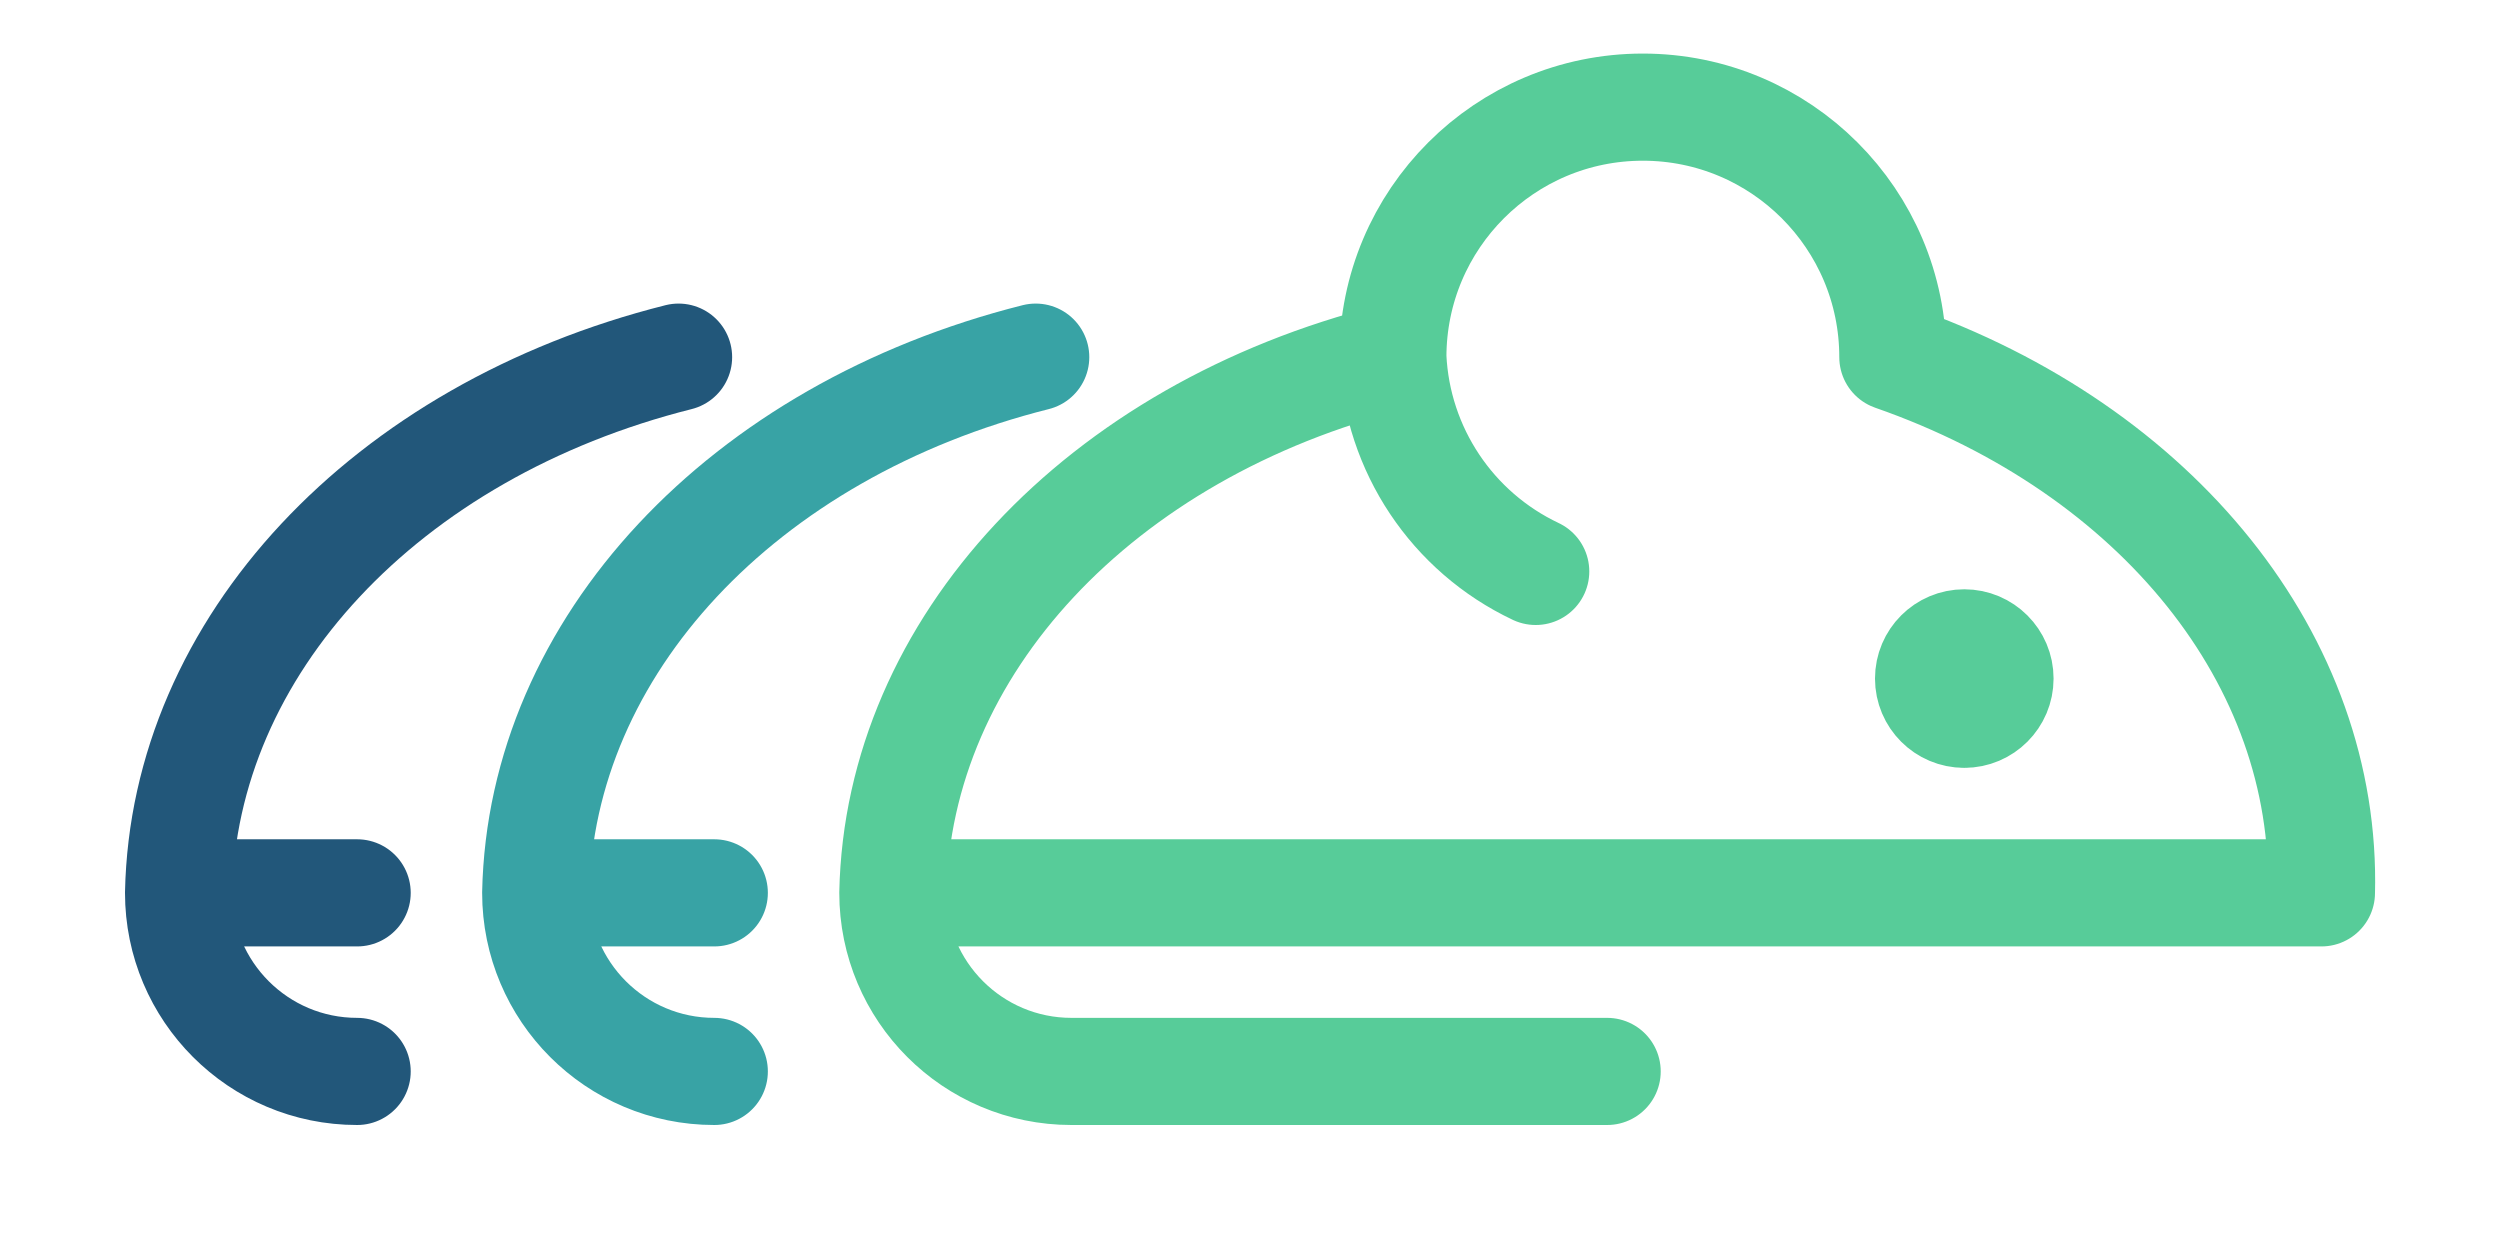
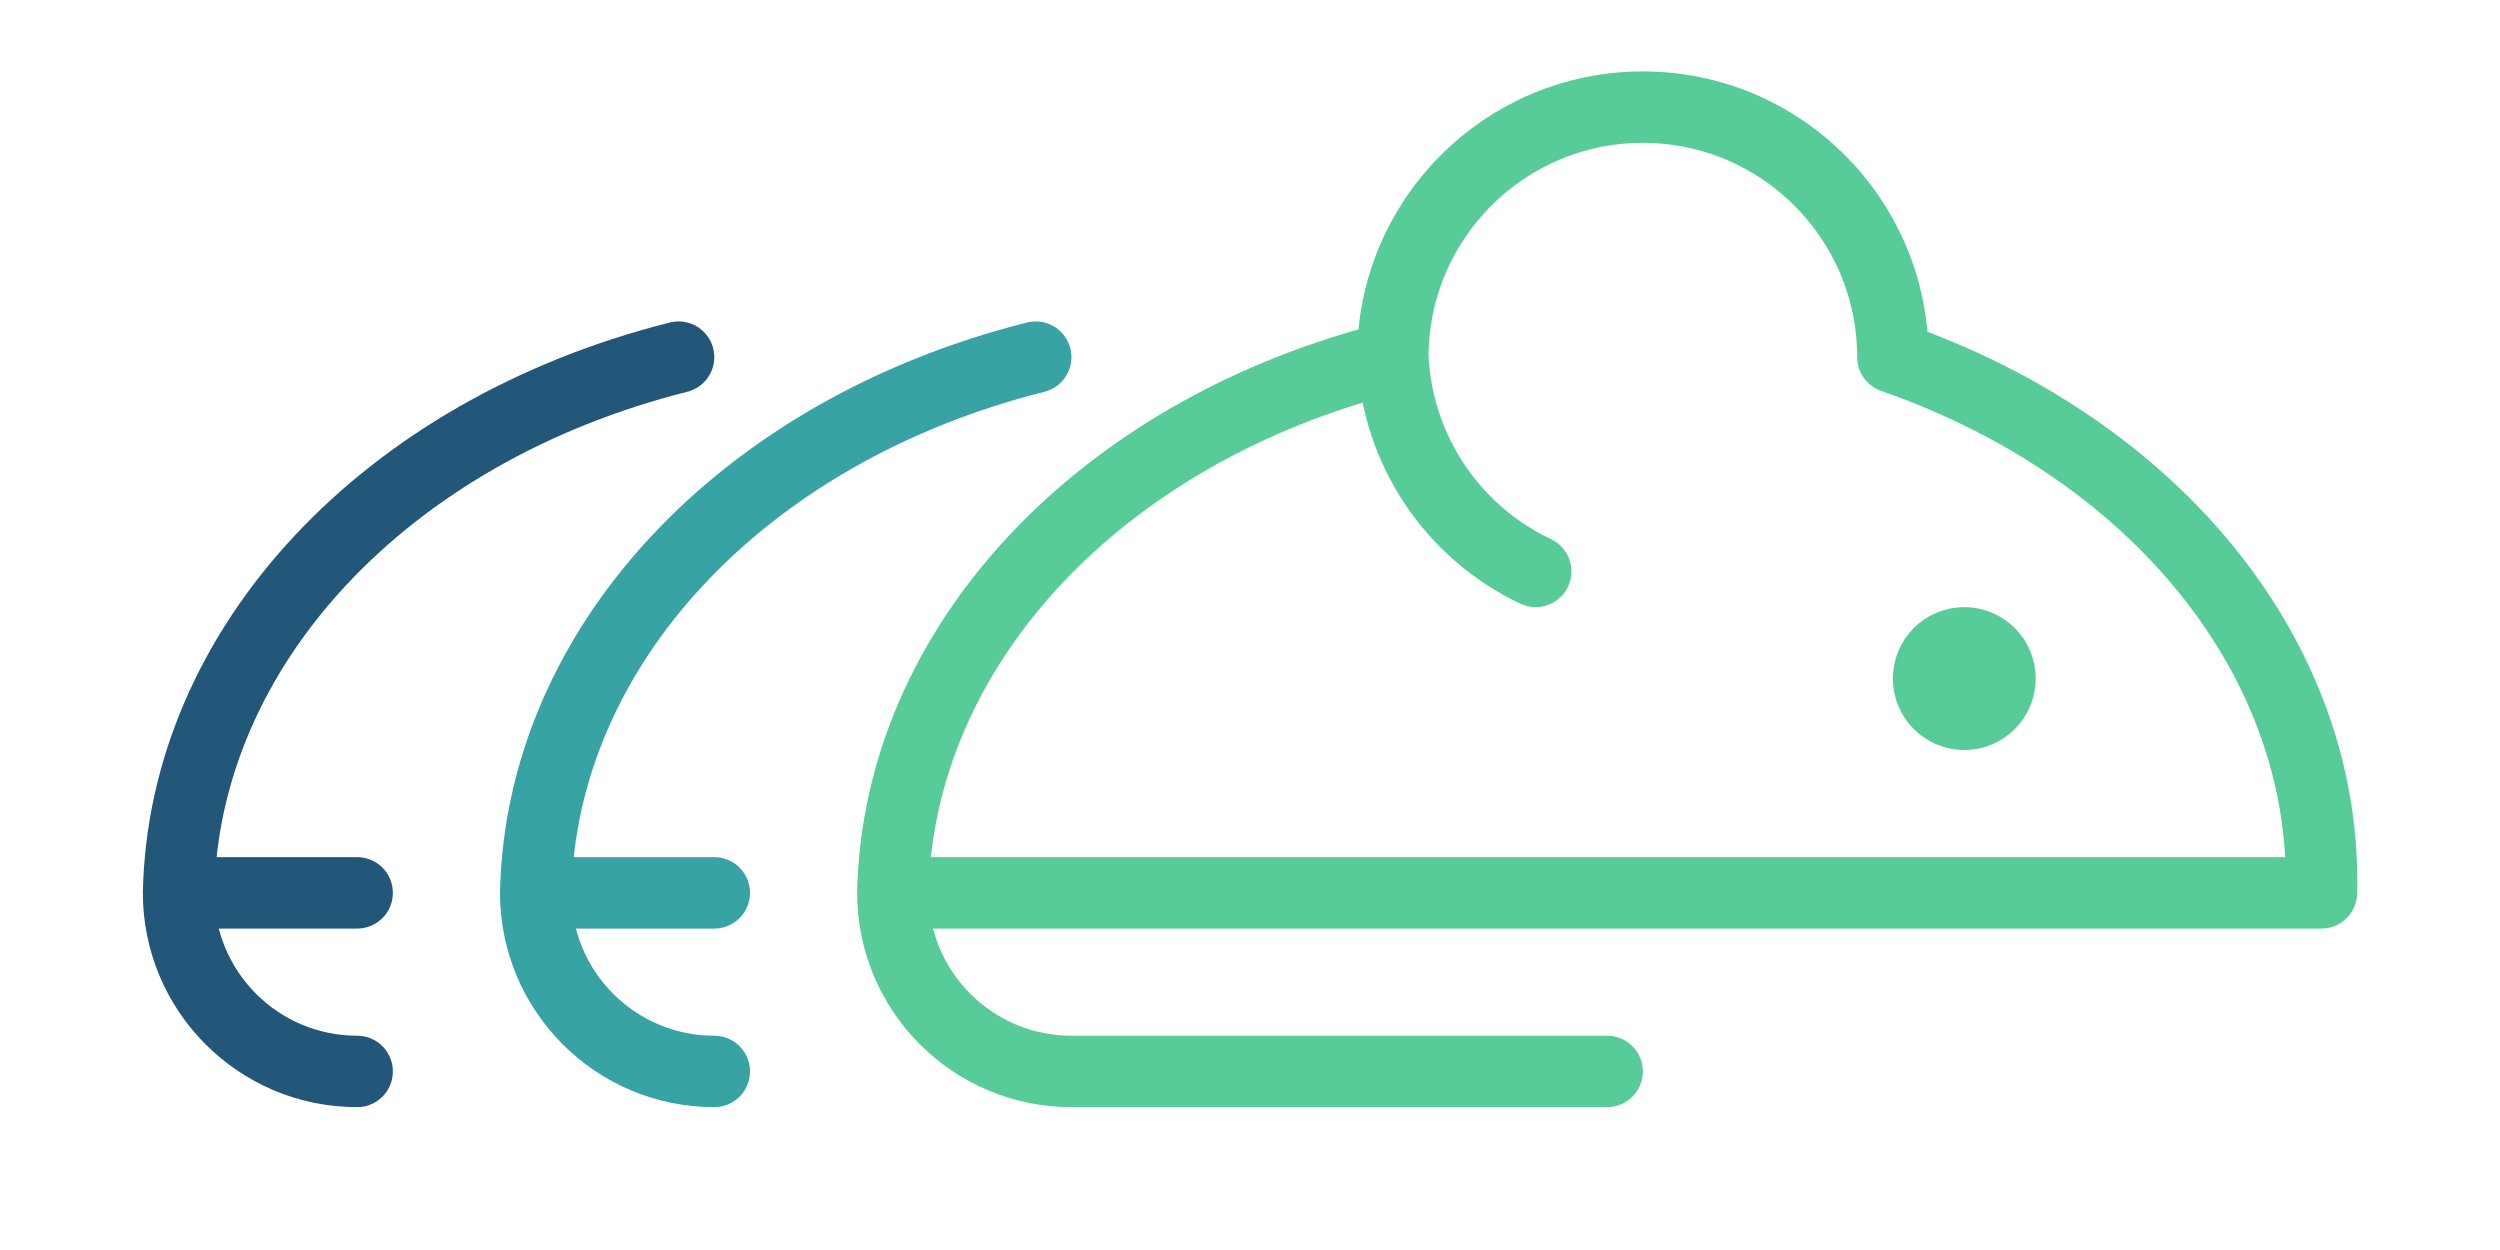
<svg xmlns="http://www.w3.org/2000/svg" viewBox="-45 -25 70 35">
-   <path fill="none" stroke="#22577a" stroke-width="3" stroke-linejoin="round" stroke-linecap="round" d="       M -26 -15       A 20 16 0 0 0 -40 0       A 5 5 0 0 0 -35 5       M -40 0       L -35 0     " />
-   <path fill="none" stroke="#38a3a5" stroke-width="3" stroke-linejoin="round" stroke-linecap="round" d="       M -16 -15       A 20 16 0 0 0 -30 0       A 5 5 0 0 0 -25 5       M -30 0       L -25 0     " />
-   <path fill="none" stroke="#57cc99" stroke-width="3" stroke-linejoin="round" stroke-linecap="round" d="       M -20 0       L 20 0       A 20 16 0 0 0 8 -15       A 7 7 0 1 0 -6 -15       A 20 16 0 0 0 -20 0       A 5 5 0 0 0 -15 5       L 0 5       M -6 -15       A 7 7 0 0 0 -2 -9       M 10 -5       A 1 1 0 0 0 10 -7       A 1 1 0 0 0 10 -5     " />
+   <path fill="none" stroke="#22577a" stroke-width="2" stroke-linejoin="round" stroke-linecap="round" d="       M -26 -15       A 20 16 0 0 0 -40 0       A 5 5 0 0 0 -35 5       M -40 0       L -35 0     " />
+   <path fill="none" stroke="#38a3a5" stroke-width="2" stroke-linejoin="round" stroke-linecap="round" d="       M -16 -15       A 20 16 0 0 0 -30 0       A 5 5 0 0 0 -25 5       M -30 0       L -25 0     " />
+   <path fill="none" stroke="#57cc99" stroke-width="2" stroke-linejoin="round" stroke-linecap="round" d="       M -20 0       L 20 0       A 20 16 0 0 0 8 -15       A 7 7 0 1 0 -6 -15       A 20 16 0 0 0 -20 0       A 5 5 0 0 0 -15 5       L 0 5       M -6 -15       A 7 7 0 0 0 -2 -9       M 10 -5       A 1 1 0 0 0 10 -7       A 1 1 0 0 0 10 -5     " />
</svg>
